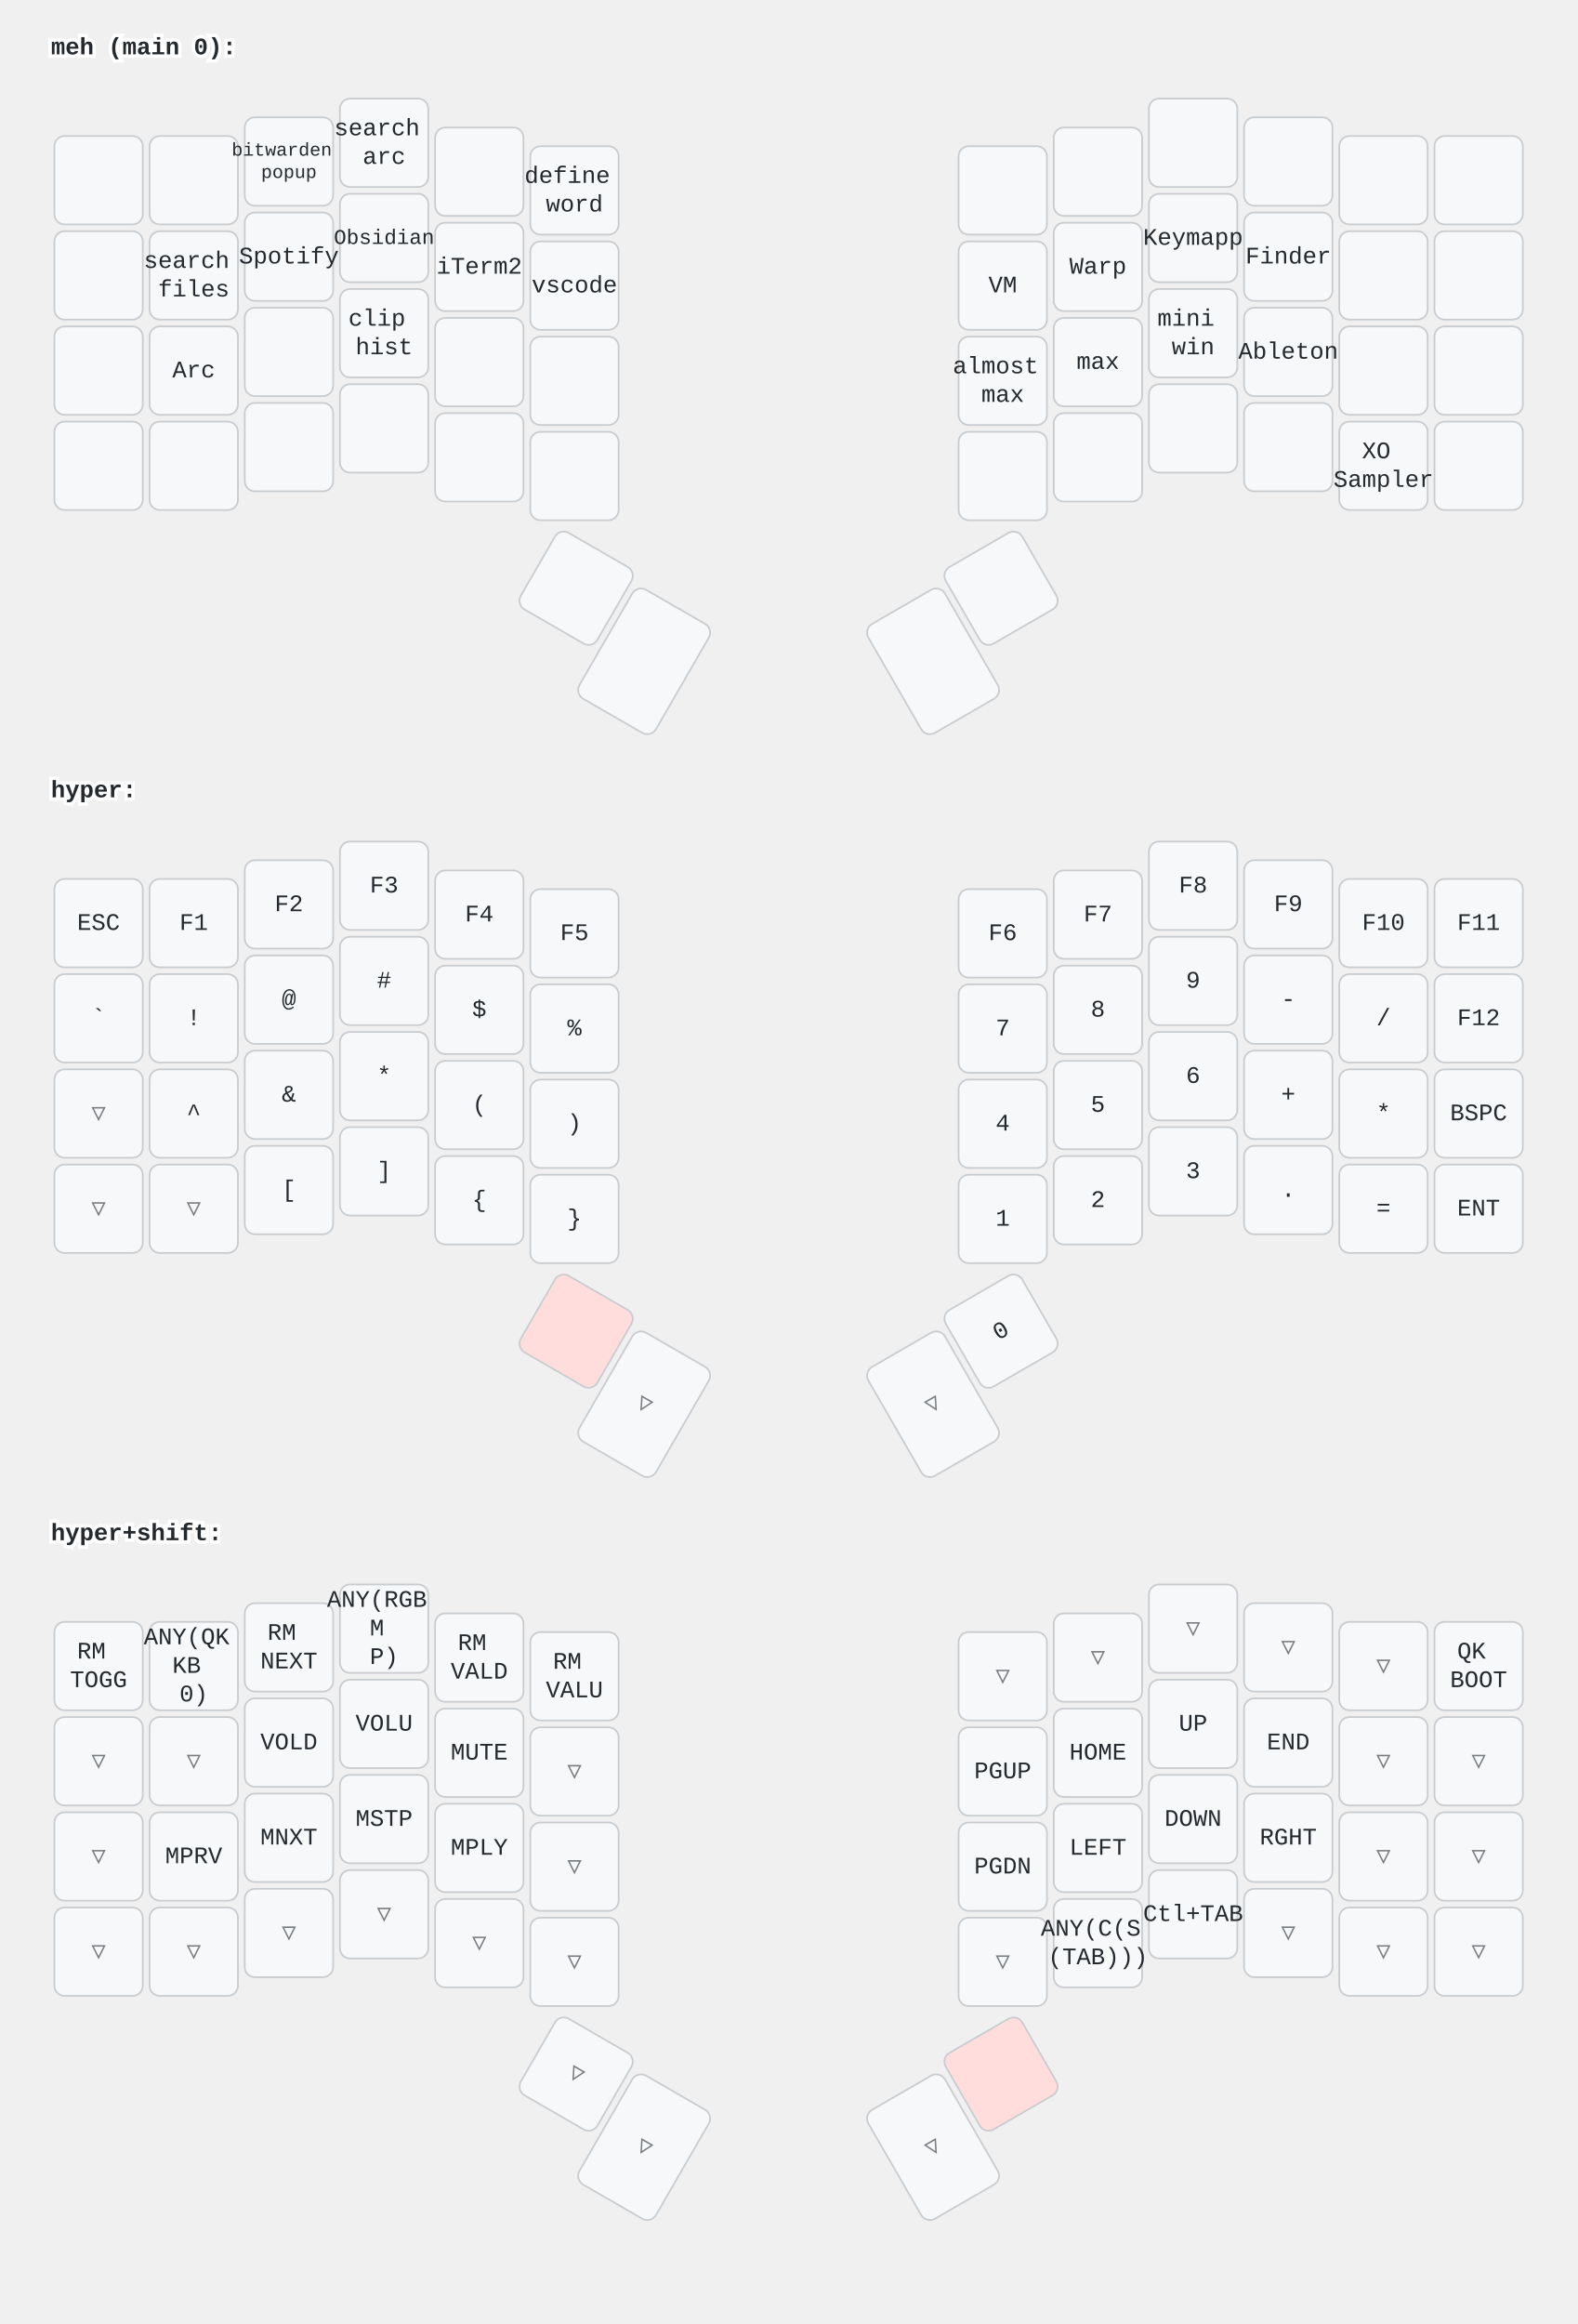
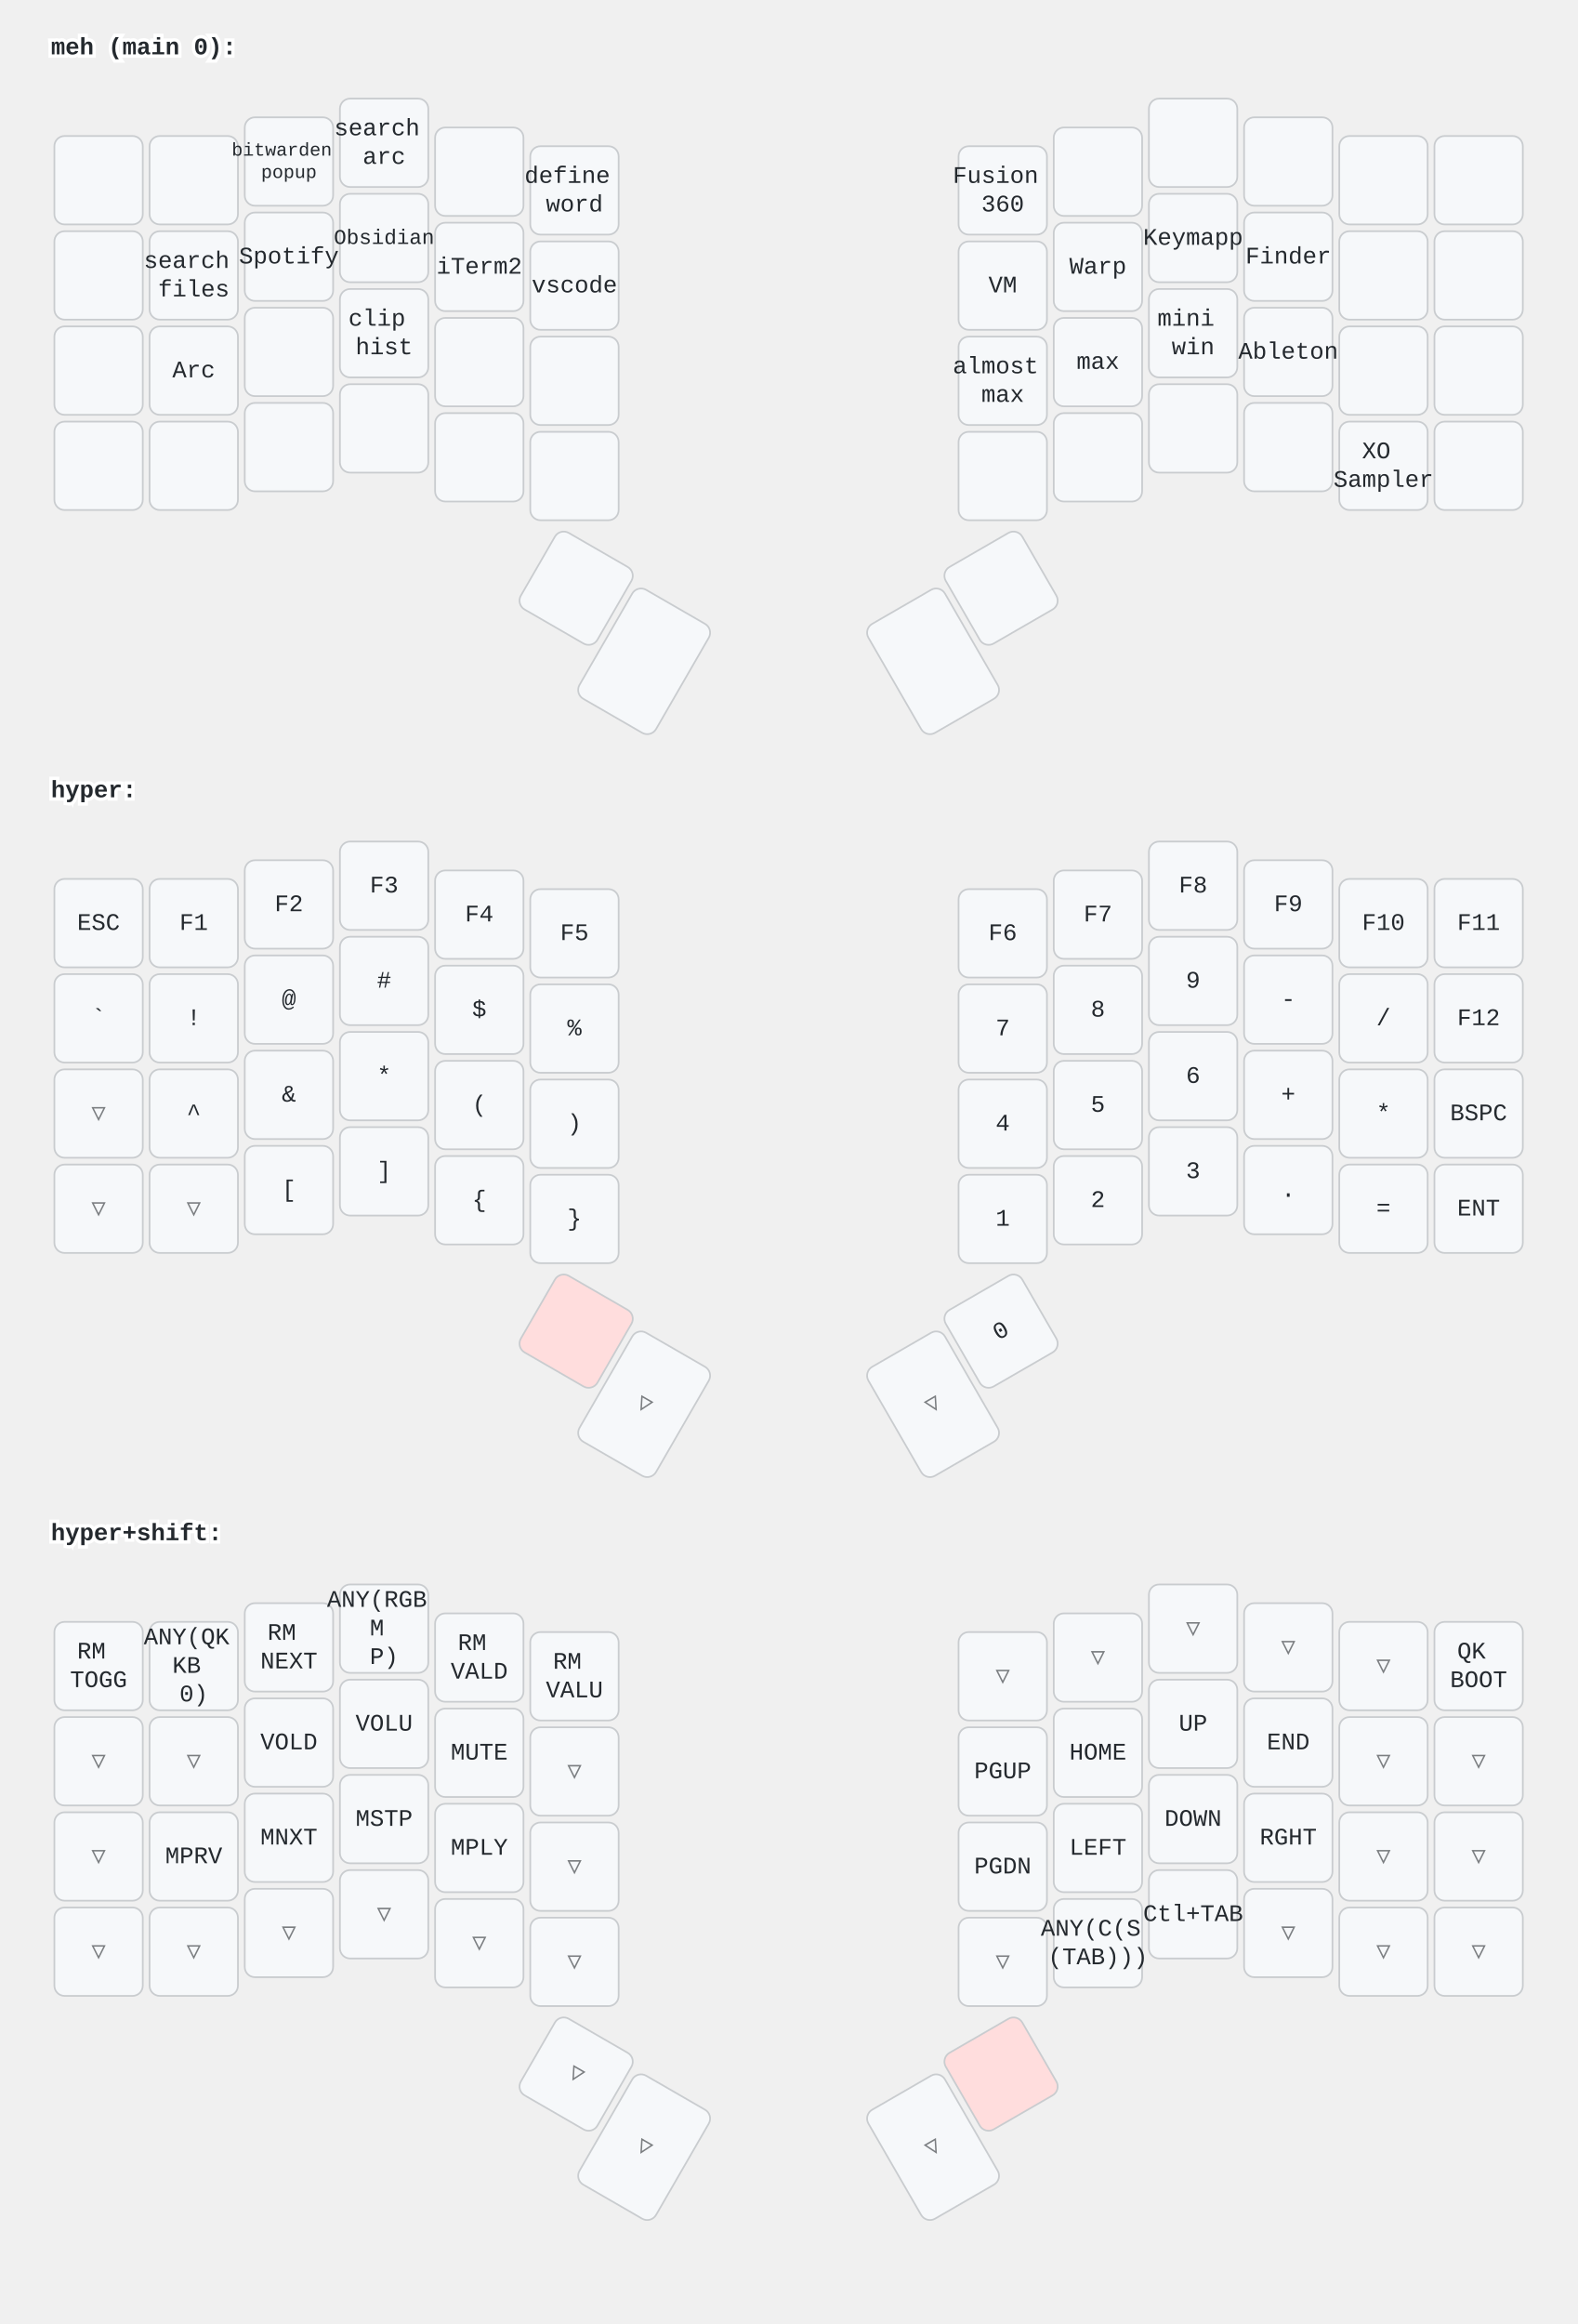
<svg xmlns="http://www.w3.org/2000/svg" width="928" height="1367" viewBox="0 0 928 1367" class="keymap">
  <style>/* inherit to force styles through use tags */
svg path {
    fill: inherit;
}

/* font and background color specifications */
svg.keymap {
    font-family: SFMono-Regular,Consolas,Liberation Mono,Menlo,monospace;
    font-size: 14px;
    font-kerning: normal;
    text-rendering: optimizeLegibility;
    fill: #24292e;
}

/* default key styling */
rect.key {
    fill: #f6f8fa;
}

rect.key, rect.combo {
    stroke: #c9cccf;
    stroke-width: 1;
}

/* default key side styling, only used is draw_key_sides is set */
rect.side {
    filter: brightness(90%);
}

/* color accent for combo boxes */
rect.combo, rect.combo-separate {
    fill: #cdf;
}

/* color accent for held keys */
rect.held, rect.combo.held {
    fill: #fdd;
}

/* color accent for ghost (optional) keys */
rect.ghost, rect.combo.ghost {
    stroke-dasharray: 4, 4;
    stroke-width: 2;
}

text {
    text-anchor: middle;
    dominant-baseline: middle;
}

/* styling for layer labels */
text.label {
    font-weight: bold;
    text-anchor: start;
    stroke: white;
    stroke-width: 4;
    paint-order: stroke;
}

/* styling for optional footer */
text.footer {
    text-anchor: end;
    dominant-baseline: auto;
    stroke: white;
    stroke-width: 4;
    paint-order: stroke;
}

/* styling for combo tap, and key non-tap label text */
text.combo, text.hold, text.shifted, text.left, text.right {
    font-size: 11px;
}

text.hold {
    text-anchor: middle;
    dominant-baseline: auto;
}

text.shifted {
    text-anchor: middle;
    dominant-baseline: hanging;
}

text.left {
    text-anchor: start;
}

text.right {
    text-anchor: end;
}

text.layer-activator {
    text-decoration: underline;
}

/* styling for hold/shifted label text in combo box */
text.combo.hold, text.combo.shifted, text.combo.left, text.combo.right {
    font-size: 8px;
}

/* lighter symbol for transparent keys */
text.trans {
    fill: #7b7e81;
}

/* styling for combo dendrons */
path.combo {
    stroke-width: 1;
    stroke: gray;
    fill: none;
}

/* Start Tabler Icons Cleanup */
/* cannot use height/width with glyphs */
.icon-tabler &gt; path {
    fill: inherit;
    stroke: inherit;
    stroke-width: 2;
}
/* hide tabler's default box */
.icon-tabler &gt; path[stroke="none"][fill="none"] {
    visibility: hidden;
}
/* End Tabler Icons Cleanup */
</style>
  <g transform="translate(30, 0)" class="layer-meh (main 0)">
    <text x="0" y="28" class="label" id="meh-main-0">meh (main 0):</text>
    <g transform="translate(0, 56)">
      <g transform="translate(28, 50)" class="key keypos-0">
        <rect rx="6" ry="6" x="-26" y="-26" width="52" height="52" class="key" />
      </g>
      <g transform="translate(84, 50)" class="key keypos-1">
        <rect rx="6" ry="6" x="-26" y="-26" width="52" height="52" class="key" />
      </g>
      <g transform="translate(140, 39)" class="key keypos-2">
        <rect rx="6" ry="6" x="-26" y="-26" width="52" height="52" class="key" />
        <text x="0" y="0" class="key tap">
          <tspan x="0" dy="-0.6em" style="font-size: 78%">bitwarden</tspan>
          <tspan x="0" dy="1.2em" style="font-size: 78%">popup</tspan>
        </text>
      </g>
      <g transform="translate(196, 28)" class="key keypos-3">
        <rect rx="6" ry="6" x="-26" y="-26" width="52" height="52" class="key" />
        <text x="0" y="0" class="key tap">
          <tspan x="0" dy="-0.6em">search</tspan>
          <tspan x="0" dy="1.2em">arc</tspan>
        </text>
      </g>
      <g transform="translate(252, 45)" class="key keypos-4">
        <rect rx="6" ry="6" x="-26" y="-26" width="52" height="52" class="key" />
      </g>
      <g transform="translate(308, 56)" class="key keypos-5">
        <rect rx="6" ry="6" x="-26" y="-26" width="52" height="52" class="key" />
        <text x="0" y="0" class="key tap">
          <tspan x="0" dy="-0.6em">define</tspan>
          <tspan x="0" dy="1.2em">word</tspan>
        </text>
      </g>
      <g transform="translate(560, 56)" class="key keypos-6">
        <rect rx="6" ry="6" x="-26" y="-26" width="52" height="52" class="key" />
+         <text x="0" y="0" class="key tap">
+           <tspan x="0" dy="-0.6em">Fusion</tspan>
+           <tspan x="0" dy="1.2em">360</tspan>
+         </text>
      </g>
      <g transform="translate(616, 45)" class="key keypos-7">
        <rect rx="6" ry="6" x="-26" y="-26" width="52" height="52" class="key" />
      </g>
      <g transform="translate(672, 28)" class="key keypos-8">
        <rect rx="6" ry="6" x="-26" y="-26" width="52" height="52" class="key" />
      </g>
      <g transform="translate(728, 39)" class="key keypos-9">
        <rect rx="6" ry="6" x="-26" y="-26" width="52" height="52" class="key" />
      </g>
      <g transform="translate(784, 50)" class="key keypos-10">
        <rect rx="6" ry="6" x="-26" y="-26" width="52" height="52" class="key" />
      </g>
      <g transform="translate(840, 50)" class="key keypos-11">
        <rect rx="6" ry="6" x="-26" y="-26" width="52" height="52" class="key" />
      </g>
      <g transform="translate(28, 106)" class="key keypos-12">
        <rect rx="6" ry="6" x="-26" y="-26" width="52" height="52" class="key" />
      </g>
      <g transform="translate(84, 106)" class="key keypos-13">
        <rect rx="6" ry="6" x="-26" y="-26" width="52" height="52" class="key" />
        <text x="0" y="0" class="key tap">
          <tspan x="0" dy="-0.6em">search</tspan>
          <tspan x="0" dy="1.2em">files</tspan>
        </text>
      </g>
      <g transform="translate(140, 95)" class="key keypos-14">
        <rect rx="6" ry="6" x="-26" y="-26" width="52" height="52" class="key" />
        <text x="0" y="0" class="key tap">Spotify</text>
      </g>
      <g transform="translate(196, 84)" class="key keypos-15">
        <rect rx="6" ry="6" x="-26" y="-26" width="52" height="52" class="key" />
        <text x="0" y="0" class="key tap">
          <tspan style="font-size: 88%">Obsidian</tspan>
        </text>
      </g>
      <g transform="translate(252, 101)" class="key keypos-16">
        <rect rx="6" ry="6" x="-26" y="-26" width="52" height="52" class="key" />
        <text x="0" y="0" class="key tap">iTerm2</text>
      </g>
      <g transform="translate(308, 112)" class="key keypos-17">
        <rect rx="6" ry="6" x="-26" y="-26" width="52" height="52" class="key" />
        <text x="0" y="0" class="key tap">vscode</text>
      </g>
      <g transform="translate(560, 112)" class="key keypos-18">
        <rect rx="6" ry="6" x="-26" y="-26" width="52" height="52" class="key" />
        <text x="0" y="0" class="key tap">VM</text>
      </g>
      <g transform="translate(616, 101)" class="key keypos-19">
        <rect rx="6" ry="6" x="-26" y="-26" width="52" height="52" class="key" />
        <text x="0" y="0" class="key tap">Warp</text>
      </g>
      <g transform="translate(672, 84)" class="key keypos-20">
        <rect rx="6" ry="6" x="-26" y="-26" width="52" height="52" class="key" />
        <text x="0" y="0" class="key tap">Keymapp</text>
      </g>
      <g transform="translate(728, 95)" class="key keypos-21">
        <rect rx="6" ry="6" x="-26" y="-26" width="52" height="52" class="key" />
        <text x="0" y="0" class="key tap">Finder</text>
      </g>
      <g transform="translate(784, 106)" class="key keypos-22">
        <rect rx="6" ry="6" x="-26" y="-26" width="52" height="52" class="key" />
      </g>
      <g transform="translate(840, 106)" class="key keypos-23">
        <rect rx="6" ry="6" x="-26" y="-26" width="52" height="52" class="key" />
      </g>
      <g transform="translate(28, 162)" class="key keypos-24">
        <rect rx="6" ry="6" x="-26" y="-26" width="52" height="52" class="key" />
      </g>
      <g transform="translate(84, 162)" class="key keypos-25">
        <rect rx="6" ry="6" x="-26" y="-26" width="52" height="52" class="key" />
        <text x="0" y="0" class="key tap">Arc</text>
      </g>
      <g transform="translate(140, 151)" class="key keypos-26">
        <rect rx="6" ry="6" x="-26" y="-26" width="52" height="52" class="key" />
      </g>
      <g transform="translate(196, 140)" class="key keypos-27">
        <rect rx="6" ry="6" x="-26" y="-26" width="52" height="52" class="key" />
        <text x="0" y="0" class="key tap">
          <tspan x="0" dy="-0.6em">clip</tspan>
          <tspan x="0" dy="1.2em">hist</tspan>
        </text>
      </g>
      <g transform="translate(252, 157)" class="key keypos-28">
        <rect rx="6" ry="6" x="-26" y="-26" width="52" height="52" class="key" />
      </g>
      <g transform="translate(308, 168)" class="key keypos-29">
        <rect rx="6" ry="6" x="-26" y="-26" width="52" height="52" class="key" />
      </g>
      <g transform="translate(560, 168)" class="key keypos-30">
        <rect rx="6" ry="6" x="-26" y="-26" width="52" height="52" class="key" />
        <text x="0" y="0" class="key tap">
          <tspan x="0" dy="-0.6em">almost</tspan>
          <tspan x="0" dy="1.2em">max</tspan>
        </text>
      </g>
      <g transform="translate(616, 157)" class="key keypos-31">
        <rect rx="6" ry="6" x="-26" y="-26" width="52" height="52" class="key" />
        <text x="0" y="0" class="key tap">max</text>
      </g>
      <g transform="translate(672, 140)" class="key keypos-32">
        <rect rx="6" ry="6" x="-26" y="-26" width="52" height="52" class="key" />
        <text x="0" y="0" class="key tap">
          <tspan x="0" dy="-0.6em">mini</tspan>
          <tspan x="0" dy="1.2em">win</tspan>
        </text>
      </g>
      <g transform="translate(728, 151)" class="key keypos-33">
        <rect rx="6" ry="6" x="-26" y="-26" width="52" height="52" class="key" />
        <text x="0" y="0" class="key tap">Ableton</text>
      </g>
      <g transform="translate(784, 162)" class="key keypos-34">
        <rect rx="6" ry="6" x="-26" y="-26" width="52" height="52" class="key" />
      </g>
      <g transform="translate(840, 162)" class="key keypos-35">
        <rect rx="6" ry="6" x="-26" y="-26" width="52" height="52" class="key" />
      </g>
      <g transform="translate(28, 218)" class="key keypos-36">
        <rect rx="6" ry="6" x="-26" y="-26" width="52" height="52" class="key" />
      </g>
      <g transform="translate(84, 218)" class="key keypos-37">
        <rect rx="6" ry="6" x="-26" y="-26" width="52" height="52" class="key" />
      </g>
      <g transform="translate(140, 207)" class="key keypos-38">
        <rect rx="6" ry="6" x="-26" y="-26" width="52" height="52" class="key" />
      </g>
      <g transform="translate(196, 196)" class="key keypos-39">
        <rect rx="6" ry="6" x="-26" y="-26" width="52" height="52" class="key" />
      </g>
      <g transform="translate(252, 213)" class="key keypos-40">
        <rect rx="6" ry="6" x="-26" y="-26" width="52" height="52" class="key" />
      </g>
      <g transform="translate(308, 224)" class="key keypos-41">
        <rect rx="6" ry="6" x="-26" y="-26" width="52" height="52" class="key" />
      </g>
      <g transform="translate(560, 224)" class="key keypos-42">
        <rect rx="6" ry="6" x="-26" y="-26" width="52" height="52" class="key" />
      </g>
      <g transform="translate(616, 213)" class="key keypos-43">
        <rect rx="6" ry="6" x="-26" y="-26" width="52" height="52" class="key" />
      </g>
      <g transform="translate(672, 196)" class="key keypos-44">
        <rect rx="6" ry="6" x="-26" y="-26" width="52" height="52" class="key" />
      </g>
      <g transform="translate(728, 207)" class="key keypos-45">
        <rect rx="6" ry="6" x="-26" y="-26" width="52" height="52" class="key" />
      </g>
      <g transform="translate(784, 218)" class="key keypos-46">
        <rect rx="6" ry="6" x="-26" y="-26" width="52" height="52" class="key" />
        <text x="0" y="0" class="key tap">
          <tspan x="0" dy="-0.6em">XO</tspan>
          <tspan x="0" dy="1.2em">Sampler</tspan>
        </text>
      </g>
      <g transform="translate(840, 218)" class="key keypos-47">
        <rect rx="6" ry="6" x="-26" y="-26" width="52" height="52" class="key" />
      </g>
      <g transform="translate(309, 290) rotate(30.0)" class="key keypos-48">
        <rect rx="6" ry="6" x="-26" y="-26" width="52" height="52" class="key" />
      </g>
      <g transform="translate(349, 333) rotate(30.0)" class="key keypos-49">
        <rect rx="6" ry="6" x="-26" y="-37" width="52" height="74" class="key" />
      </g>
      <g transform="translate(519, 333) rotate(-30.0)" class="key keypos-50">
        <rect rx="6" ry="6" x="-26" y="-37" width="52" height="74" class="key" />
      </g>
      <g transform="translate(559, 290) rotate(-30.0)" class="key keypos-51">
        <rect rx="6" ry="6" x="-26" y="-26" width="52" height="52" class="key" />
      </g>
    </g>
  </g>
  <g transform="translate(30, 437)" class="layer-hyper">
    <text x="0" y="28" class="label" id="hyper">hyper:</text>
    <g transform="translate(0, 56)">
      <g transform="translate(28, 50)" class="key keypos-0">
        <rect rx="6" ry="6" x="-26" y="-26" width="52" height="52" class="key" />
        <text x="0" y="0" class="key tap">ESC</text>
      </g>
      <g transform="translate(84, 50)" class="key keypos-1">
        <rect rx="6" ry="6" x="-26" y="-26" width="52" height="52" class="key" />
        <text x="0" y="0" class="key tap">F1</text>
      </g>
      <g transform="translate(140, 39)" class="key keypos-2">
        <rect rx="6" ry="6" x="-26" y="-26" width="52" height="52" class="key" />
        <text x="0" y="0" class="key tap">F2</text>
      </g>
      <g transform="translate(196, 28)" class="key keypos-3">
        <rect rx="6" ry="6" x="-26" y="-26" width="52" height="52" class="key" />
        <text x="0" y="0" class="key tap">F3</text>
      </g>
      <g transform="translate(252, 45)" class="key keypos-4">
        <rect rx="6" ry="6" x="-26" y="-26" width="52" height="52" class="key" />
        <text x="0" y="0" class="key tap">F4</text>
      </g>
      <g transform="translate(308, 56)" class="key keypos-5">
        <rect rx="6" ry="6" x="-26" y="-26" width="52" height="52" class="key" />
        <text x="0" y="0" class="key tap">F5</text>
      </g>
      <g transform="translate(560, 56)" class="key keypos-6">
        <rect rx="6" ry="6" x="-26" y="-26" width="52" height="52" class="key" />
        <text x="0" y="0" class="key tap">F6</text>
      </g>
      <g transform="translate(616, 45)" class="key keypos-7">
        <rect rx="6" ry="6" x="-26" y="-26" width="52" height="52" class="key" />
        <text x="0" y="0" class="key tap">F7</text>
      </g>
      <g transform="translate(672, 28)" class="key keypos-8">
        <rect rx="6" ry="6" x="-26" y="-26" width="52" height="52" class="key" />
        <text x="0" y="0" class="key tap">F8</text>
      </g>
      <g transform="translate(728, 39)" class="key keypos-9">
        <rect rx="6" ry="6" x="-26" y="-26" width="52" height="52" class="key" />
        <text x="0" y="0" class="key tap">F9</text>
      </g>
      <g transform="translate(784, 50)" class="key keypos-10">
        <rect rx="6" ry="6" x="-26" y="-26" width="52" height="52" class="key" />
        <text x="0" y="0" class="key tap">F10</text>
      </g>
      <g transform="translate(840, 50)" class="key keypos-11">
        <rect rx="6" ry="6" x="-26" y="-26" width="52" height="52" class="key" />
        <text x="0" y="0" class="key tap">F11</text>
      </g>
      <g transform="translate(28, 106)" class="key keypos-12">
        <rect rx="6" ry="6" x="-26" y="-26" width="52" height="52" class="key" />
        <text x="0" y="0" class="key tap">`</text>
      </g>
      <g transform="translate(84, 106)" class="key keypos-13">
        <rect rx="6" ry="6" x="-26" y="-26" width="52" height="52" class="key" />
        <text x="0" y="0" class="key tap">!</text>
      </g>
      <g transform="translate(140, 95)" class="key keypos-14">
        <rect rx="6" ry="6" x="-26" y="-26" width="52" height="52" class="key" />
        <text x="0" y="0" class="key tap">@</text>
      </g>
      <g transform="translate(196, 84)" class="key keypos-15">
        <rect rx="6" ry="6" x="-26" y="-26" width="52" height="52" class="key" />
        <text x="0" y="0" class="key tap">#</text>
      </g>
      <g transform="translate(252, 101)" class="key keypos-16">
        <rect rx="6" ry="6" x="-26" y="-26" width="52" height="52" class="key" />
        <text x="0" y="0" class="key tap">$</text>
      </g>
      <g transform="translate(308, 112)" class="key keypos-17">
        <rect rx="6" ry="6" x="-26" y="-26" width="52" height="52" class="key" />
        <text x="0" y="0" class="key tap">%</text>
      </g>
      <g transform="translate(560, 112)" class="key keypos-18">
        <rect rx="6" ry="6" x="-26" y="-26" width="52" height="52" class="key" />
        <text x="0" y="0" class="key tap">7</text>
      </g>
      <g transform="translate(616, 101)" class="key keypos-19">
        <rect rx="6" ry="6" x="-26" y="-26" width="52" height="52" class="key" />
        <text x="0" y="0" class="key tap">8</text>
      </g>
      <g transform="translate(672, 84)" class="key keypos-20">
        <rect rx="6" ry="6" x="-26" y="-26" width="52" height="52" class="key" />
        <text x="0" y="0" class="key tap">9</text>
      </g>
      <g transform="translate(728, 95)" class="key keypos-21">
        <rect rx="6" ry="6" x="-26" y="-26" width="52" height="52" class="key" />
        <text x="0" y="0" class="key tap">-</text>
      </g>
      <g transform="translate(784, 106)" class="key keypos-22">
        <rect rx="6" ry="6" x="-26" y="-26" width="52" height="52" class="key" />
        <text x="0" y="0" class="key tap">/</text>
      </g>
      <g transform="translate(840, 106)" class="key keypos-23">
        <rect rx="6" ry="6" x="-26" y="-26" width="52" height="52" class="key" />
        <text x="0" y="0" class="key tap">F12</text>
      </g>
      <g transform="translate(28, 162)" class="key trans keypos-24">
        <rect rx="6" ry="6" x="-26" y="-26" width="52" height="52" class="key trans" />
        <text x="0" y="0" class="key trans tap">▽</text>
      </g>
      <g transform="translate(84, 162)" class="key keypos-25">
        <rect rx="6" ry="6" x="-26" y="-26" width="52" height="52" class="key" />
        <text x="0" y="0" class="key tap">^</text>
      </g>
      <g transform="translate(140, 151)" class="key keypos-26">
        <rect rx="6" ry="6" x="-26" y="-26" width="52" height="52" class="key" />
        <text x="0" y="0" class="key tap">&amp;</text>
      </g>
      <g transform="translate(196, 140)" class="key keypos-27">
        <rect rx="6" ry="6" x="-26" y="-26" width="52" height="52" class="key" />
        <text x="0" y="0" class="key tap">*</text>
      </g>
      <g transform="translate(252, 157)" class="key keypos-28">
        <rect rx="6" ry="6" x="-26" y="-26" width="52" height="52" class="key" />
        <text x="0" y="0" class="key tap">(</text>
      </g>
      <g transform="translate(308, 168)" class="key keypos-29">
        <rect rx="6" ry="6" x="-26" y="-26" width="52" height="52" class="key" />
        <text x="0" y="0" class="key tap">)</text>
      </g>
      <g transform="translate(560, 168)" class="key keypos-30">
        <rect rx="6" ry="6" x="-26" y="-26" width="52" height="52" class="key" />
        <text x="0" y="0" class="key tap">4</text>
      </g>
      <g transform="translate(616, 157)" class="key keypos-31">
        <rect rx="6" ry="6" x="-26" y="-26" width="52" height="52" class="key" />
        <text x="0" y="0" class="key tap">5</text>
      </g>
      <g transform="translate(672, 140)" class="key keypos-32">
        <rect rx="6" ry="6" x="-26" y="-26" width="52" height="52" class="key" />
        <text x="0" y="0" class="key tap">6</text>
      </g>
      <g transform="translate(728, 151)" class="key keypos-33">
        <rect rx="6" ry="6" x="-26" y="-26" width="52" height="52" class="key" />
        <text x="0" y="0" class="key tap">+</text>
      </g>
      <g transform="translate(784, 162)" class="key keypos-34">
        <rect rx="6" ry="6" x="-26" y="-26" width="52" height="52" class="key" />
        <text x="0" y="0" class="key tap">*</text>
      </g>
      <g transform="translate(840, 162)" class="key keypos-35">
        <rect rx="6" ry="6" x="-26" y="-26" width="52" height="52" class="key" />
        <text x="0" y="0" class="key tap">BSPC</text>
      </g>
      <g transform="translate(28, 218)" class="key trans keypos-36">
        <rect rx="6" ry="6" x="-26" y="-26" width="52" height="52" class="key trans" />
        <text x="0" y="0" class="key trans tap">▽</text>
      </g>
      <g transform="translate(84, 218)" class="key trans keypos-37">
        <rect rx="6" ry="6" x="-26" y="-26" width="52" height="52" class="key trans" />
        <text x="0" y="0" class="key trans tap">▽</text>
      </g>
      <g transform="translate(140, 207)" class="key keypos-38">
        <rect rx="6" ry="6" x="-26" y="-26" width="52" height="52" class="key" />
        <text x="0" y="0" class="key tap">[</text>
      </g>
      <g transform="translate(196, 196)" class="key keypos-39">
        <rect rx="6" ry="6" x="-26" y="-26" width="52" height="52" class="key" />
        <text x="0" y="0" class="key tap">]</text>
      </g>
      <g transform="translate(252, 213)" class="key keypos-40">
        <rect rx="6" ry="6" x="-26" y="-26" width="52" height="52" class="key" />
        <text x="0" y="0" class="key tap">{</text>
      </g>
      <g transform="translate(308, 224)" class="key keypos-41">
        <rect rx="6" ry="6" x="-26" y="-26" width="52" height="52" class="key" />
        <text x="0" y="0" class="key tap">}</text>
      </g>
      <g transform="translate(560, 224)" class="key keypos-42">
        <rect rx="6" ry="6" x="-26" y="-26" width="52" height="52" class="key" />
        <text x="0" y="0" class="key tap">1</text>
      </g>
      <g transform="translate(616, 213)" class="key keypos-43">
        <rect rx="6" ry="6" x="-26" y="-26" width="52" height="52" class="key" />
        <text x="0" y="0" class="key tap">2</text>
      </g>
      <g transform="translate(672, 196)" class="key keypos-44">
        <rect rx="6" ry="6" x="-26" y="-26" width="52" height="52" class="key" />
        <text x="0" y="0" class="key tap">3</text>
      </g>
      <g transform="translate(728, 207)" class="key keypos-45">
        <rect rx="6" ry="6" x="-26" y="-26" width="52" height="52" class="key" />
        <text x="0" y="0" class="key tap">.</text>
      </g>
      <g transform="translate(784, 218)" class="key keypos-46">
        <rect rx="6" ry="6" x="-26" y="-26" width="52" height="52" class="key" />
        <text x="0" y="0" class="key tap">=</text>
      </g>
      <g transform="translate(840, 218)" class="key keypos-47">
        <rect rx="6" ry="6" x="-26" y="-26" width="52" height="52" class="key" />
        <text x="0" y="0" class="key tap">ENT</text>
      </g>
      <g transform="translate(309, 290) rotate(30.0)" class="key held keypos-48">
        <rect rx="6" ry="6" x="-26" y="-26" width="52" height="52" class="key held" />
      </g>
      <g transform="translate(349, 333) rotate(30.0)" class="key trans keypos-49">
        <rect rx="6" ry="6" x="-26" y="-37" width="52" height="74" class="key trans" />
        <text x="0" y="0" class="key trans tap">▽</text>
      </g>
      <g transform="translate(519, 333) rotate(-30.0)" class="key trans keypos-50">
        <rect rx="6" ry="6" x="-26" y="-37" width="52" height="74" class="key trans" />
        <text x="0" y="0" class="key trans tap">▽</text>
      </g>
      <g transform="translate(559, 290) rotate(-30.0)" class="key keypos-51">
        <rect rx="6" ry="6" x="-26" y="-26" width="52" height="52" class="key" />
        <text x="0" y="0" class="key tap">0</text>
      </g>
    </g>
  </g>
  <g transform="translate(30, 874)" class="layer-hyper+shift">
    <text x="0" y="28" class="label" id="hypershift">hyper+shift:</text>
    <g transform="translate(0, 56)">
      <g transform="translate(28, 50)" class="key keypos-0">
        <rect rx="6" ry="6" x="-26" y="-26" width="52" height="52" class="key" />
        <text x="0" y="0" class="key tap">
          <tspan x="0" dy="-0.6em">RM</tspan>
          <tspan x="0" dy="1.2em">TOGG</tspan>
        </text>
      </g>
      <g transform="translate(84, 50)" class="key keypos-1">
        <rect rx="6" ry="6" x="-26" y="-26" width="52" height="52" class="key" />
        <text x="0" y="0" class="key tap">
          <tspan x="0" dy="-1.2em">ANY(QK</tspan>
          <tspan x="0" dy="1.2em">KB</tspan>
          <tspan x="0" dy="1.2em">0)</tspan>
        </text>
      </g>
      <g transform="translate(140, 39)" class="key keypos-2">
        <rect rx="6" ry="6" x="-26" y="-26" width="52" height="52" class="key" />
        <text x="0" y="0" class="key tap">
          <tspan x="0" dy="-0.6em">RM</tspan>
          <tspan x="0" dy="1.2em">NEXT</tspan>
        </text>
      </g>
      <g transform="translate(196, 28)" class="key keypos-3">
        <rect rx="6" ry="6" x="-26" y="-26" width="52" height="52" class="key" />
        <text x="0" y="0" class="key tap">
          <tspan x="0" dy="-1.2em">ANY(RGB</tspan>
          <tspan x="0" dy="1.2em">M</tspan>
          <tspan x="0" dy="1.2em">P)</tspan>
        </text>
      </g>
      <g transform="translate(252, 45)" class="key keypos-4">
        <rect rx="6" ry="6" x="-26" y="-26" width="52" height="52" class="key" />
        <text x="0" y="0" class="key tap">
          <tspan x="0" dy="-0.6em">RM</tspan>
          <tspan x="0" dy="1.2em">VALD</tspan>
        </text>
      </g>
      <g transform="translate(308, 56)" class="key keypos-5">
        <rect rx="6" ry="6" x="-26" y="-26" width="52" height="52" class="key" />
        <text x="0" y="0" class="key tap">
          <tspan x="0" dy="-0.6em">RM</tspan>
          <tspan x="0" dy="1.2em">VALU</tspan>
        </text>
      </g>
      <g transform="translate(560, 56)" class="key trans keypos-6">
        <rect rx="6" ry="6" x="-26" y="-26" width="52" height="52" class="key trans" />
        <text x="0" y="0" class="key trans tap">▽</text>
      </g>
      <g transform="translate(616, 45)" class="key trans keypos-7">
        <rect rx="6" ry="6" x="-26" y="-26" width="52" height="52" class="key trans" />
        <text x="0" y="0" class="key trans tap">▽</text>
      </g>
      <g transform="translate(672, 28)" class="key trans keypos-8">
        <rect rx="6" ry="6" x="-26" y="-26" width="52" height="52" class="key trans" />
        <text x="0" y="0" class="key trans tap">▽</text>
      </g>
      <g transform="translate(728, 39)" class="key trans keypos-9">
        <rect rx="6" ry="6" x="-26" y="-26" width="52" height="52" class="key trans" />
        <text x="0" y="0" class="key trans tap">▽</text>
      </g>
      <g transform="translate(784, 50)" class="key trans keypos-10">
        <rect rx="6" ry="6" x="-26" y="-26" width="52" height="52" class="key trans" />
        <text x="0" y="0" class="key trans tap">▽</text>
      </g>
      <g transform="translate(840, 50)" class="key keypos-11">
        <rect rx="6" ry="6" x="-26" y="-26" width="52" height="52" class="key" />
        <text x="0" y="0" class="key tap">
          <tspan x="0" dy="-0.6em">QK</tspan>
          <tspan x="0" dy="1.2em">BOOT</tspan>
        </text>
      </g>
      <g transform="translate(28, 106)" class="key trans keypos-12">
        <rect rx="6" ry="6" x="-26" y="-26" width="52" height="52" class="key trans" />
        <text x="0" y="0" class="key trans tap">▽</text>
      </g>
      <g transform="translate(84, 106)" class="key trans keypos-13">
        <rect rx="6" ry="6" x="-26" y="-26" width="52" height="52" class="key trans" />
        <text x="0" y="0" class="key trans tap">▽</text>
      </g>
      <g transform="translate(140, 95)" class="key keypos-14">
        <rect rx="6" ry="6" x="-26" y="-26" width="52" height="52" class="key" />
        <text x="0" y="0" class="key tap">VOLD</text>
      </g>
      <g transform="translate(196, 84)" class="key keypos-15">
        <rect rx="6" ry="6" x="-26" y="-26" width="52" height="52" class="key" />
        <text x="0" y="0" class="key tap">VOLU</text>
      </g>
      <g transform="translate(252, 101)" class="key keypos-16">
        <rect rx="6" ry="6" x="-26" y="-26" width="52" height="52" class="key" />
        <text x="0" y="0" class="key tap">MUTE</text>
      </g>
      <g transform="translate(308, 112)" class="key trans keypos-17">
        <rect rx="6" ry="6" x="-26" y="-26" width="52" height="52" class="key trans" />
        <text x="0" y="0" class="key trans tap">▽</text>
      </g>
      <g transform="translate(560, 112)" class="key keypos-18">
        <rect rx="6" ry="6" x="-26" y="-26" width="52" height="52" class="key" />
        <text x="0" y="0" class="key tap">PGUP</text>
      </g>
      <g transform="translate(616, 101)" class="key keypos-19">
        <rect rx="6" ry="6" x="-26" y="-26" width="52" height="52" class="key" />
        <text x="0" y="0" class="key tap">HOME</text>
      </g>
      <g transform="translate(672, 84)" class="key keypos-20">
        <rect rx="6" ry="6" x="-26" y="-26" width="52" height="52" class="key" />
        <text x="0" y="0" class="key tap">UP</text>
      </g>
      <g transform="translate(728, 95)" class="key keypos-21">
        <rect rx="6" ry="6" x="-26" y="-26" width="52" height="52" class="key" />
        <text x="0" y="0" class="key tap">END</text>
      </g>
      <g transform="translate(784, 106)" class="key trans keypos-22">
        <rect rx="6" ry="6" x="-26" y="-26" width="52" height="52" class="key trans" />
        <text x="0" y="0" class="key trans tap">▽</text>
      </g>
      <g transform="translate(840, 106)" class="key trans keypos-23">
        <rect rx="6" ry="6" x="-26" y="-26" width="52" height="52" class="key trans" />
        <text x="0" y="0" class="key trans tap">▽</text>
      </g>
      <g transform="translate(28, 162)" class="key trans keypos-24">
        <rect rx="6" ry="6" x="-26" y="-26" width="52" height="52" class="key trans" />
        <text x="0" y="0" class="key trans tap">▽</text>
      </g>
      <g transform="translate(84, 162)" class="key keypos-25">
        <rect rx="6" ry="6" x="-26" y="-26" width="52" height="52" class="key" />
        <text x="0" y="0" class="key tap">MPRV</text>
      </g>
      <g transform="translate(140, 151)" class="key keypos-26">
        <rect rx="6" ry="6" x="-26" y="-26" width="52" height="52" class="key" />
        <text x="0" y="0" class="key tap">MNXT</text>
      </g>
      <g transform="translate(196, 140)" class="key keypos-27">
        <rect rx="6" ry="6" x="-26" y="-26" width="52" height="52" class="key" />
        <text x="0" y="0" class="key tap">MSTP</text>
      </g>
      <g transform="translate(252, 157)" class="key keypos-28">
        <rect rx="6" ry="6" x="-26" y="-26" width="52" height="52" class="key" />
        <text x="0" y="0" class="key tap">MPLY</text>
      </g>
      <g transform="translate(308, 168)" class="key trans keypos-29">
        <rect rx="6" ry="6" x="-26" y="-26" width="52" height="52" class="key trans" />
        <text x="0" y="0" class="key trans tap">▽</text>
      </g>
      <g transform="translate(560, 168)" class="key keypos-30">
        <rect rx="6" ry="6" x="-26" y="-26" width="52" height="52" class="key" />
        <text x="0" y="0" class="key tap">PGDN</text>
      </g>
      <g transform="translate(616, 157)" class="key keypos-31">
        <rect rx="6" ry="6" x="-26" y="-26" width="52" height="52" class="key" />
        <text x="0" y="0" class="key tap">LEFT</text>
      </g>
      <g transform="translate(672, 140)" class="key keypos-32">
        <rect rx="6" ry="6" x="-26" y="-26" width="52" height="52" class="key" />
        <text x="0" y="0" class="key tap">DOWN</text>
      </g>
      <g transform="translate(728, 151)" class="key keypos-33">
        <rect rx="6" ry="6" x="-26" y="-26" width="52" height="52" class="key" />
        <text x="0" y="0" class="key tap">RGHT</text>
      </g>
      <g transform="translate(784, 162)" class="key trans keypos-34">
        <rect rx="6" ry="6" x="-26" y="-26" width="52" height="52" class="key trans" />
        <text x="0" y="0" class="key trans tap">▽</text>
      </g>
      <g transform="translate(840, 162)" class="key trans keypos-35">
        <rect rx="6" ry="6" x="-26" y="-26" width="52" height="52" class="key trans" />
        <text x="0" y="0" class="key trans tap">▽</text>
      </g>
      <g transform="translate(28, 218)" class="key trans keypos-36">
        <rect rx="6" ry="6" x="-26" y="-26" width="52" height="52" class="key trans" />
        <text x="0" y="0" class="key trans tap">▽</text>
      </g>
      <g transform="translate(84, 218)" class="key trans keypos-37">
        <rect rx="6" ry="6" x="-26" y="-26" width="52" height="52" class="key trans" />
        <text x="0" y="0" class="key trans tap">▽</text>
      </g>
      <g transform="translate(140, 207)" class="key trans keypos-38">
        <rect rx="6" ry="6" x="-26" y="-26" width="52" height="52" class="key trans" />
        <text x="0" y="0" class="key trans tap">▽</text>
      </g>
      <g transform="translate(196, 196)" class="key trans keypos-39">
        <rect rx="6" ry="6" x="-26" y="-26" width="52" height="52" class="key trans" />
        <text x="0" y="0" class="key trans tap">▽</text>
      </g>
      <g transform="translate(252, 213)" class="key trans keypos-40">
        <rect rx="6" ry="6" x="-26" y="-26" width="52" height="52" class="key trans" />
        <text x="0" y="0" class="key trans tap">▽</text>
      </g>
      <g transform="translate(308, 224)" class="key trans keypos-41">
        <rect rx="6" ry="6" x="-26" y="-26" width="52" height="52" class="key trans" />
        <text x="0" y="0" class="key trans tap">▽</text>
      </g>
      <g transform="translate(560, 224)" class="key trans keypos-42">
        <rect rx="6" ry="6" x="-26" y="-26" width="52" height="52" class="key trans" />
        <text x="0" y="0" class="key trans tap">▽</text>
      </g>
      <g transform="translate(616, 213)" class="key keypos-43">
        <rect rx="6" ry="6" x="-26" y="-26" width="52" height="52" class="key" />
        <text x="0" y="0" class="key tap">
          <tspan x="0" dy="-0.6em">ANY(C(S</tspan>
          <tspan x="0" dy="1.2em">(TAB)))</tspan>
        </text>
      </g>
      <g transform="translate(672, 196)" class="key keypos-44">
        <rect rx="6" ry="6" x="-26" y="-26" width="52" height="52" class="key" />
        <text x="0" y="0" class="key tap">Ctl+TAB</text>
      </g>
      <g transform="translate(728, 207)" class="key trans keypos-45">
        <rect rx="6" ry="6" x="-26" y="-26" width="52" height="52" class="key trans" />
        <text x="0" y="0" class="key trans tap">▽</text>
      </g>
      <g transform="translate(784, 218)" class="key trans keypos-46">
        <rect rx="6" ry="6" x="-26" y="-26" width="52" height="52" class="key trans" />
        <text x="0" y="0" class="key trans tap">▽</text>
      </g>
      <g transform="translate(840, 218)" class="key trans keypos-47">
        <rect rx="6" ry="6" x="-26" y="-26" width="52" height="52" class="key trans" />
        <text x="0" y="0" class="key trans tap">▽</text>
      </g>
      <g transform="translate(309, 290) rotate(30.0)" class="key trans keypos-48">
        <rect rx="6" ry="6" x="-26" y="-26" width="52" height="52" class="key trans" />
        <text x="0" y="0" class="key trans tap">▽</text>
      </g>
      <g transform="translate(349, 333) rotate(30.0)" class="key trans keypos-49">
        <rect rx="6" ry="6" x="-26" y="-37" width="52" height="74" class="key trans" />
        <text x="0" y="0" class="key trans tap">▽</text>
      </g>
      <g transform="translate(519, 333) rotate(-30.0)" class="key trans keypos-50">
        <rect rx="6" ry="6" x="-26" y="-37" width="52" height="74" class="key trans" />
        <text x="0" y="0" class="key trans tap">▽</text>
      </g>
      <g transform="translate(559, 290) rotate(-30.0)" class="key held keypos-51">
        <rect rx="6" ry="6" x="-26" y="-26" width="52" height="52" class="key held" />
      </g>
    </g>
  </g>
</svg>
